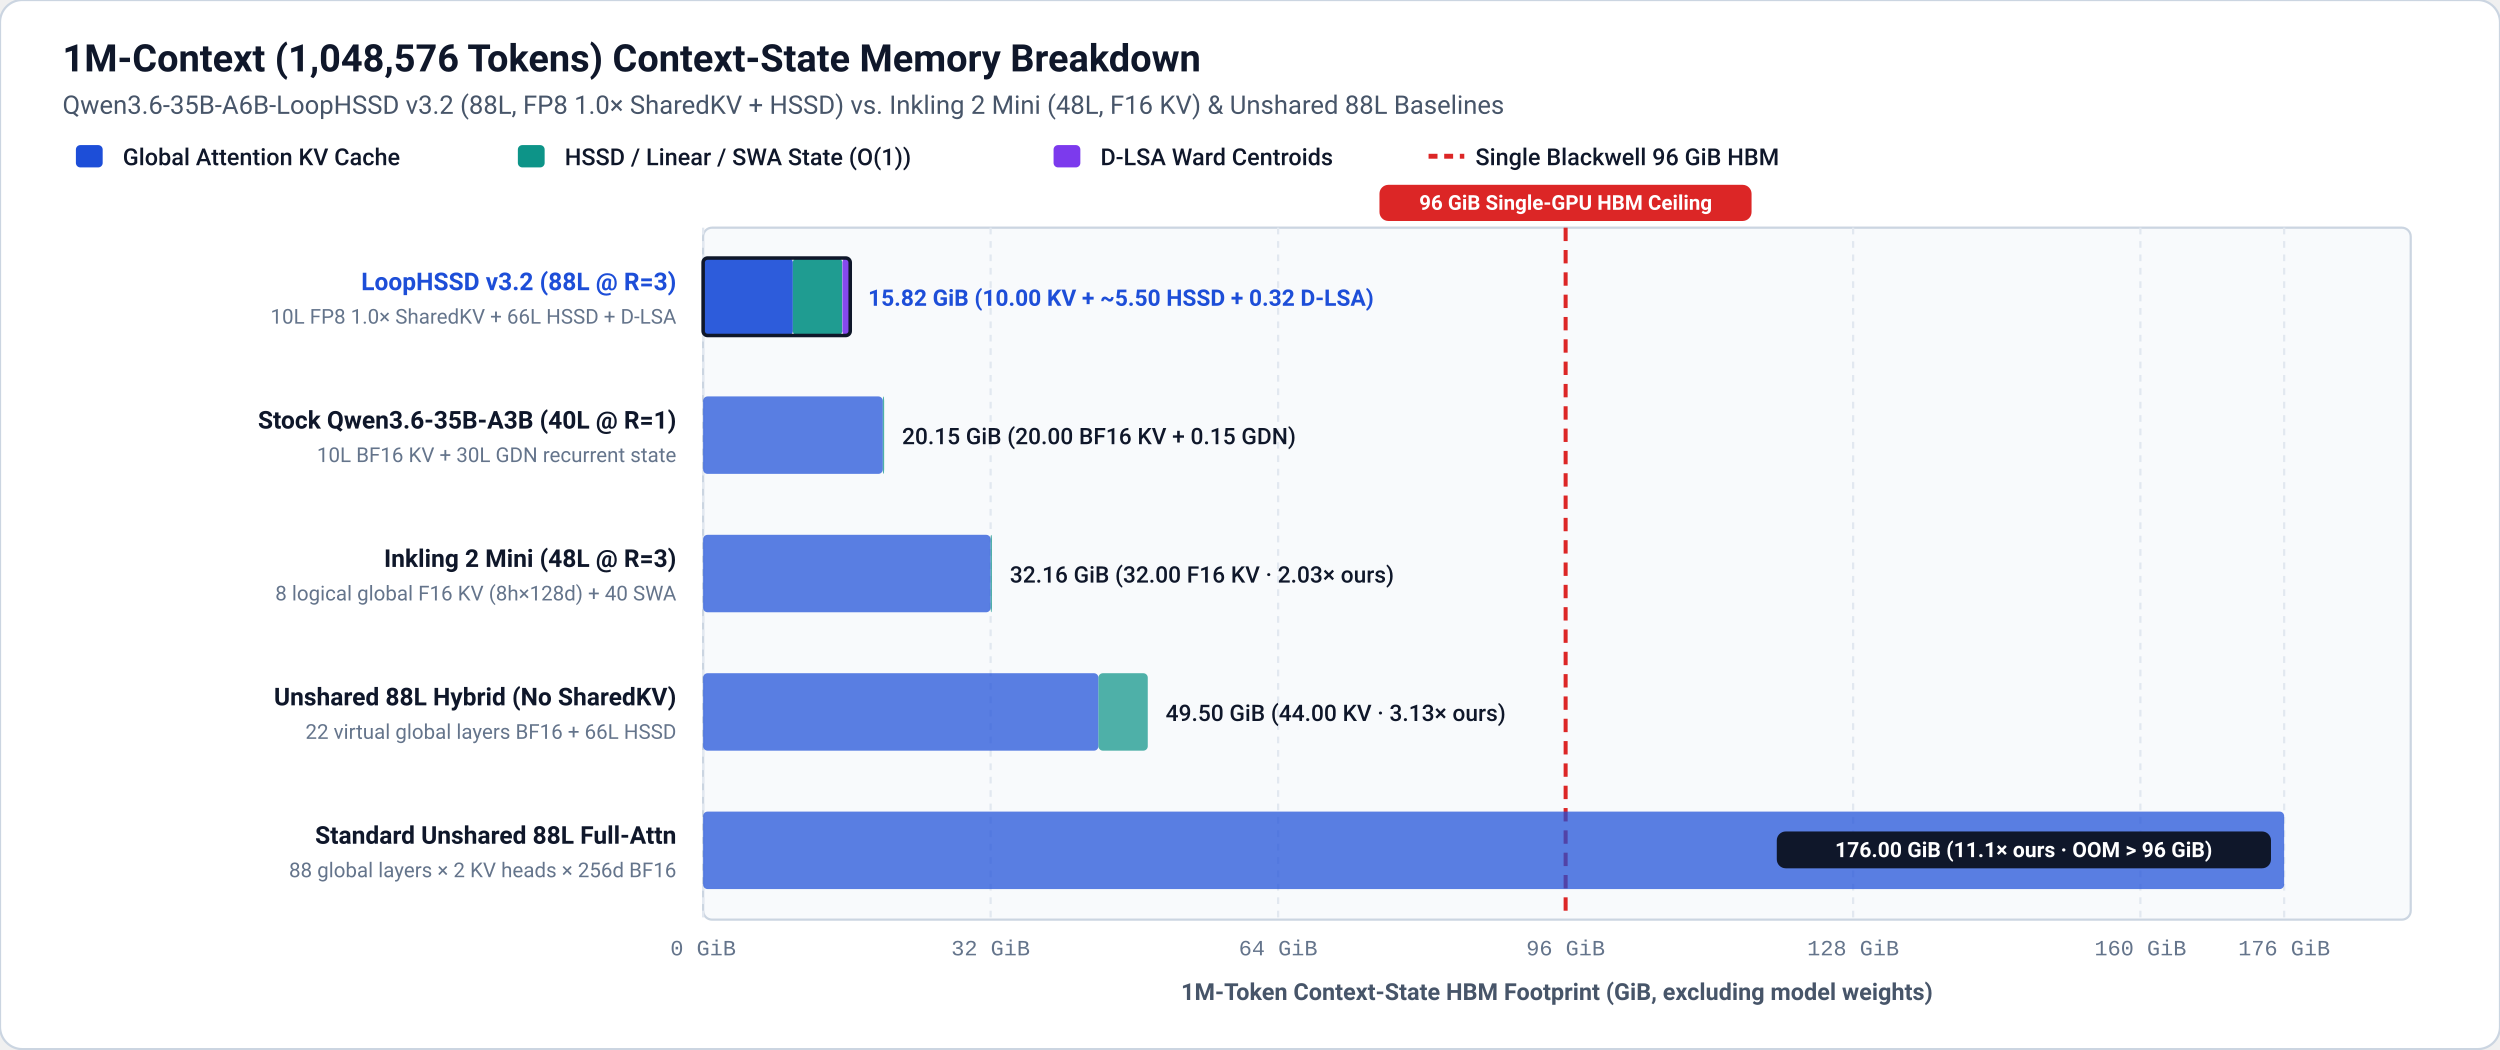
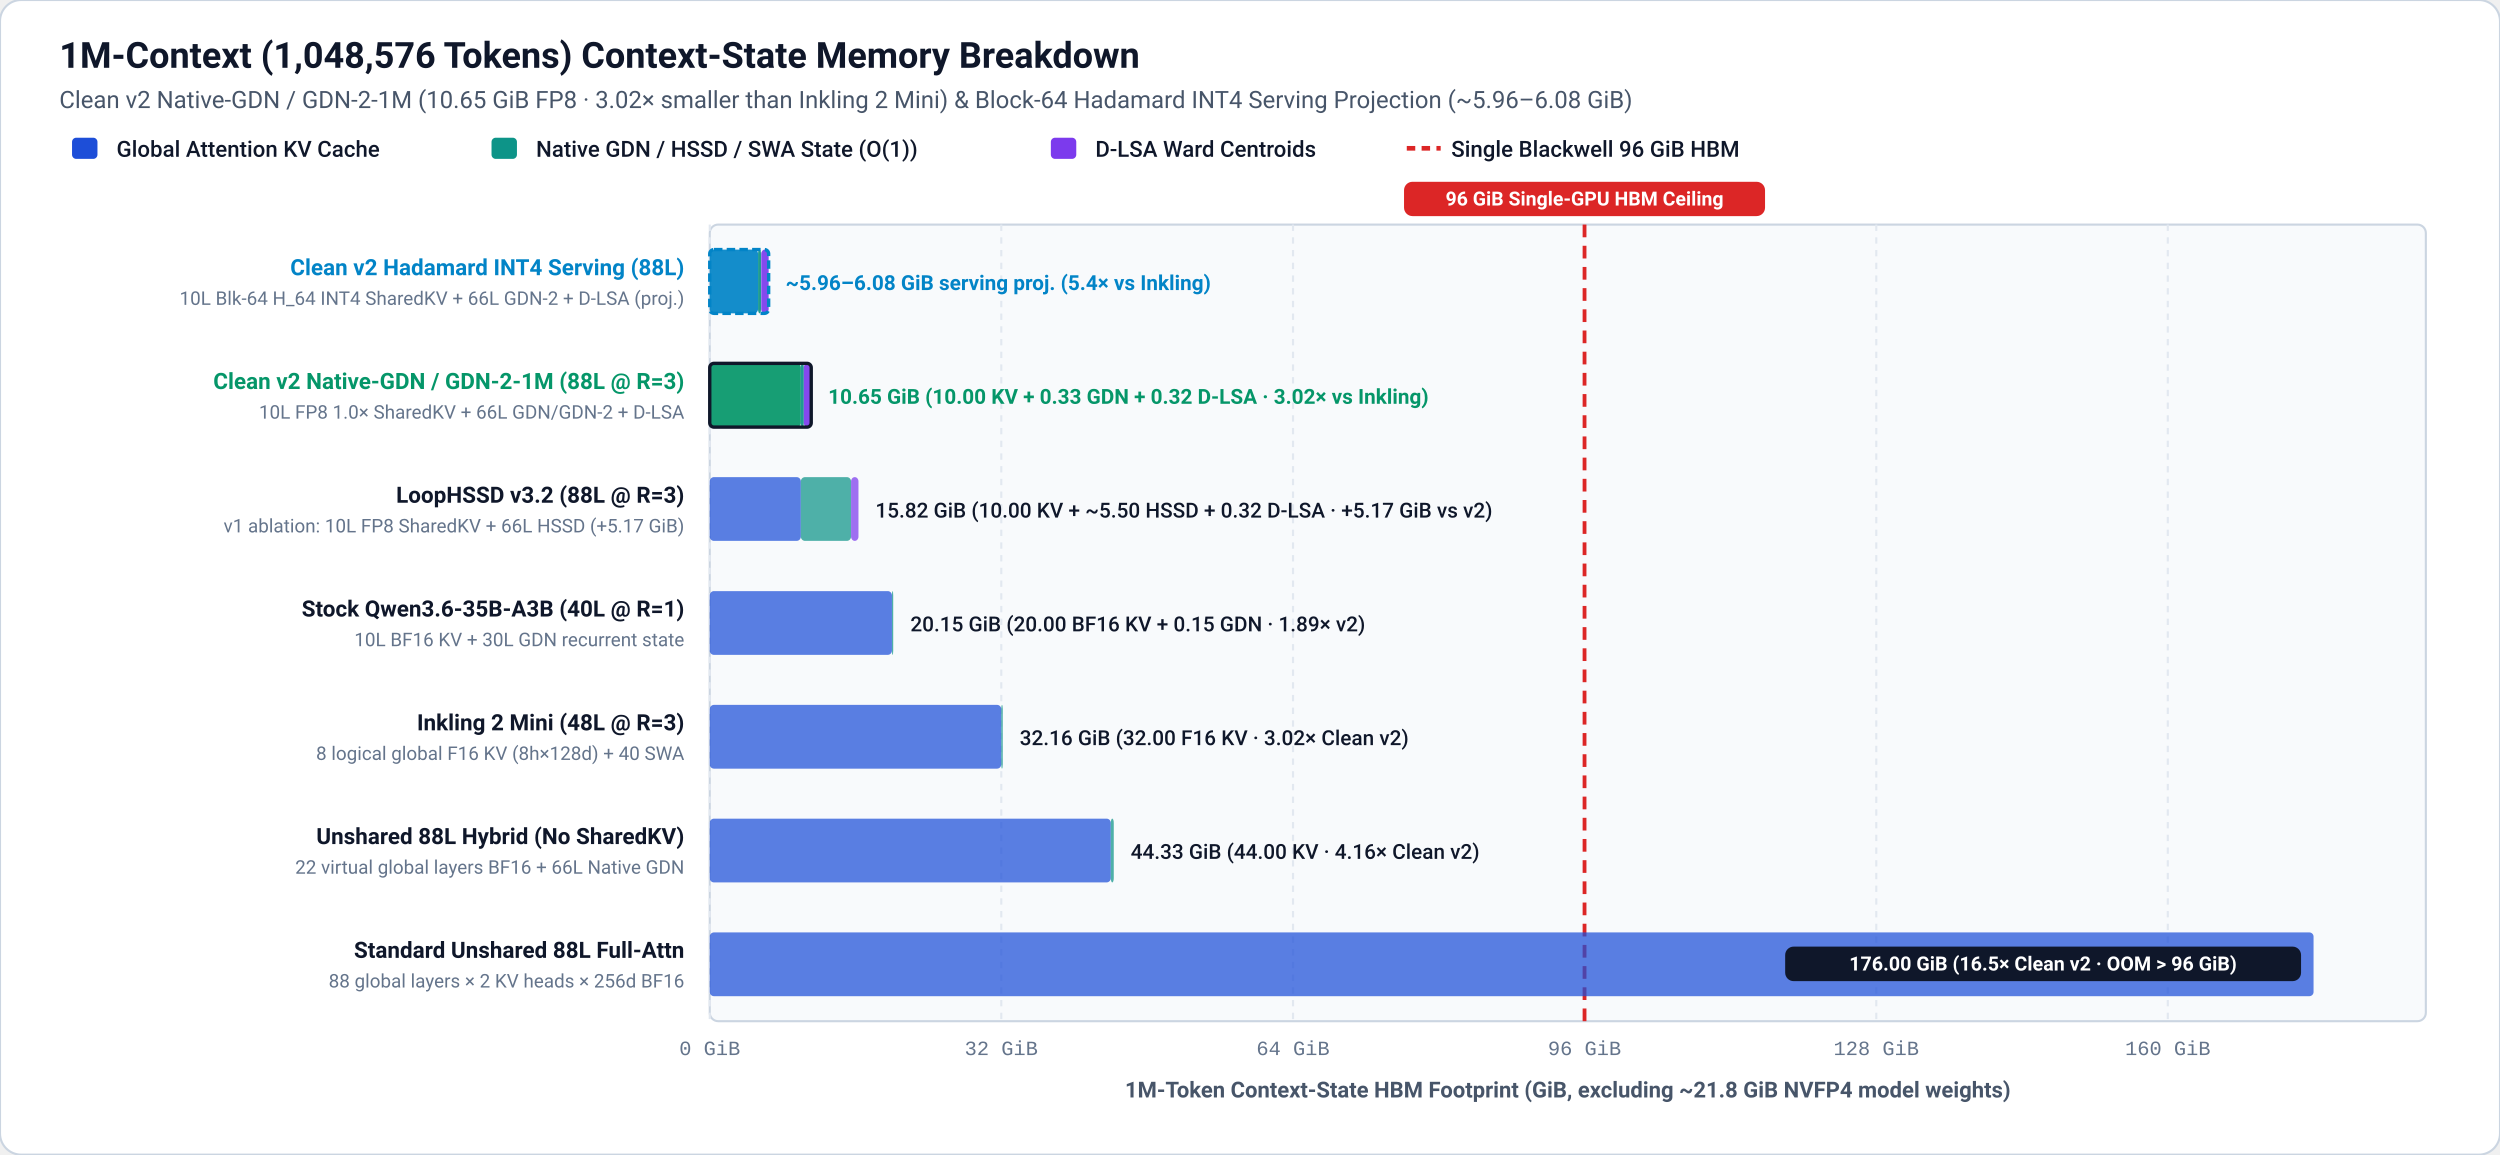
- <svg xmlns="http://www.w3.org/2000/svg" width="1120" height="470" viewBox="0 0 1120 470" role="img" aria-label="1M-Context (1,048,576 Tokens) Context-State Memory Breakdown">
+ <svg xmlns="http://www.w3.org/2000/svg" width="1180" height="545" viewBox="0 0 1180 545" role="img" aria-label="1M-Context (1,048,576 Tokens) Context-State Memory Breakdown">
  <defs>
    <style type="text/css">
text { font-family: -apple-system, BlinkMacSystemFont, 'Segoe UI', Roboto, Helvetica, Arial, sans-serif; }
.mono { font-family: 'SFMono-Regular', Menlo, Consolas, 'Liberation Mono', monospace; }
</style>
  </defs>
-   <rect x="0" y="0" width="1120" height="470" rx="10" fill="#ffffff" stroke="#cbd5e1" stroke-width="1" />
+   <rect x="0" y="0" width="1180" height="545" rx="10" fill="#ffffff" stroke="#cbd5e1" stroke-width="1" />
  <text x="28" y="32" font-size="17" font-weight="700" fill="#0f172a">1M-Context (1,048,576 Tokens) Context-State Memory Breakdown</text>
-   <text x="28" y="51" font-size="11.5" fill="#475569">Qwen3.6-35B-A6B-LoopHSSD v3.2 (88L, FP8 1.0× SharedKV + HSSD) vs. Inkling 2 Mini (48L, F16 KV) &amp; Unshared 88L Baselines</text>
+   <text x="28" y="51" font-size="11.3" fill="#475569">Clean v2 Native-GDN / GDN-2-1M (10.65 GiB FP8 · 3.02× smaller than Inkling 2 Mini) &amp; Block-64 Hadamard INT4 Serving Projection (~5.96–6.08 GiB)</text>
  <rect x="34.0" y="65.0" width="12.0" height="10.0" rx="2.0" fill="#1d4ed8" stroke="none" stroke-width="1.0" />
  <text x="55.0" y="74.0" font-size="10.5" font-weight="500" fill="#0f172a" text-anchor="start">Global Attention KV Cache</text>
  <rect x="232.0" y="65.0" width="12.0" height="10.0" rx="2.0" fill="#0d9488" stroke="none" stroke-width="1.0" />
-   <text x="253.0" y="74.0" font-size="10.5" font-weight="500" fill="#0f172a" text-anchor="start">HSSD / Linear / SWA State (O(1))</text>
-   <rect x="472.0" y="65.0" width="12.0" height="10.0" rx="2.0" fill="#7c3aed" stroke="none" stroke-width="1.0" />
-   <text x="493.0" y="74.0" font-size="10.5" font-weight="500" fill="#0f172a" text-anchor="start">D-LSA Ward Centroids</text>
-   <line x1="640.0" y1="70.0" x2="656.0" y2="70.0" stroke="#dc2626" stroke-width="2.2" stroke-dasharray="4,3" />
-   <text x="661.0" y="74.0" font-size="10.5" font-weight="500" fill="#0f172a" text-anchor="start">Single Blackwell 96 GiB HBM</text>
-   <rect x="315.0" y="102.0" width="765.0" height="310.0" rx="4.0" fill="#f8fafc" stroke="#cbd5e1" stroke-width="1.0" />
-   <line x1="315.0" y1="102.0" x2="315.0" y2="412.0" stroke="#e2e8f0" stroke-width="1.0" stroke-dasharray="3,3" />
-   <text x="315.0" y="428.0" font-size="9.8" font-weight="400" fill="#64748b" text-anchor="middle" class="mono">0 GiB</text>
-   <line x1="443.8" y1="102.0" x2="443.8" y2="412.0" stroke="#e2e8f0" stroke-width="1.0" stroke-dasharray="3,3" />
-   <text x="443.8" y="428.0" font-size="9.8" font-weight="400" fill="#64748b" text-anchor="middle" class="mono">32 GiB</text>
-   <line x1="572.6" y1="102.0" x2="572.6" y2="412.0" stroke="#e2e8f0" stroke-width="1.0" stroke-dasharray="3,3" />
-   <text x="572.6" y="428.0" font-size="9.8" font-weight="400" fill="#64748b" text-anchor="middle" class="mono">64 GiB</text>
-   <line x1="701.4" y1="102.0" x2="701.4" y2="412.0" stroke="#dc2626" stroke-width="1.8" stroke-dasharray="6,4" />
-   <rect x="618.0" y="82.8" width="166.7" height="16.2" rx="4.0" fill="#dc2626" stroke="none" stroke-width="1.0" />
-   <text x="701.4" y="94.0" font-size="9.2" font-weight="600" fill="#ffffff" text-anchor="middle">96 GiB Single-GPU HBM Ceiling</text>
-   <text x="701.4" y="428.0" font-size="9.8" font-weight="400" fill="#64748b" text-anchor="middle" class="mono">96 GiB</text>
-   <line x1="830.2" y1="102.0" x2="830.2" y2="412.0" stroke="#e2e8f0" stroke-width="1.0" stroke-dasharray="3,3" />
-   <text x="830.2" y="428.0" font-size="9.8" font-weight="400" fill="#64748b" text-anchor="middle" class="mono">128 GiB</text>
-   <line x1="958.9" y1="102.0" x2="958.9" y2="412.0" stroke="#e2e8f0" stroke-width="1.0" stroke-dasharray="3,3" />
-   <text x="958.9" y="428.0" font-size="9.8" font-weight="400" fill="#64748b" text-anchor="middle" class="mono">160 GiB</text>
-   <line x1="1023.3" y1="102.0" x2="1023.3" y2="412.0" stroke="#e2e8f0" stroke-width="1.0" stroke-dasharray="3,3" />
-   <text x="1023.3" y="428.0" font-size="9.8" font-weight="400" fill="#64748b" text-anchor="middle" class="mono">176 GiB</text>
-   <text x="697.5" y="448.0" font-size="10.5" font-weight="600" fill="#475569" text-anchor="middle">1M-Token Context-State HBM Footprint (GiB, excluding model weights)</text>
-   <text x="303.0" y="130.0" font-size="11.0" font-weight="700" fill="#1d4ed8" text-anchor="end">LoopHSSD v3.2 (88L @ R=3)</text>
-   <text x="303.0" y="145.0" font-size="9.2" font-weight="400" fill="#64748b" text-anchor="end">10L FP8 1.0× SharedKV + 66L HSSD + D-LSA</text>
-   <rect x="315.0" y="115.6" width="40.2" height="34.7" rx="2.0" fill="#1d4ed8" fill-opacity="0.92" stroke="none" stroke-width="1.0" />
-   <rect x="355.2" y="115.6" width="22.1" height="34.7" rx="2.0" fill="#0d9488" fill-opacity="0.92" stroke="none" stroke-width="1.0" />
-   <rect x="377.4" y="115.6" width="3.5" height="34.7" rx="2.0" fill="#7c3aed" fill-opacity="0.92" stroke="none" stroke-width="1.0" />
-   <rect x="315.0" y="115.6" width="65.9" height="34.7" rx="2.0" fill="none" stroke="#0f172a" stroke-width="1.6" />
-   <text x="388.9" y="137.0" font-size="10.2" font-weight="700" fill="#1d4ed8" text-anchor="start">15.82 GiB (10.00 KV + ~5.50 HSSD + 0.32 D-LSA)</text>
-   <text x="303.0" y="192.0" font-size="11.0" font-weight="600" fill="#0f172a" text-anchor="end">Stock Qwen3.6-35B-A3B (40L @ R=1)</text>
-   <text x="303.0" y="207.0" font-size="9.2" font-weight="400" fill="#64748b" text-anchor="end">10L BF16 KV + 30L GDN recurrent state</text>
-   <rect x="315.0" y="177.6" width="80.5" height="34.7" rx="2.0" fill="#1d4ed8" fill-opacity="0.72" stroke="none" stroke-width="1.0" />
-   <rect x="395.5" y="177.6" width="0.6" height="34.7" rx="2.0" fill="#0d9488" fill-opacity="0.72" stroke="none" stroke-width="1.0" />
-   <text x="404.1" y="199.0" font-size="10.2" font-weight="500" fill="#0f172a" text-anchor="start">20.15 GiB (20.00 BF16 KV + 0.15 GDN)</text>
-   <text x="303.0" y="254.0" font-size="11.0" font-weight="600" fill="#0f172a" text-anchor="end">Inkling 2 Mini (48L @ R=3)</text>
-   <text x="303.0" y="269.0" font-size="9.2" font-weight="400" fill="#64748b" text-anchor="end">8 logical global F16 KV (8h×128d) + 40 SWA</text>
-   <rect x="315.0" y="239.6" width="128.8" height="34.7" rx="2.0" fill="#1d4ed8" fill-opacity="0.72" stroke="none" stroke-width="1.0" />
-   <rect x="443.8" y="239.6" width="0.6" height="34.7" rx="2.0" fill="#0d9488" fill-opacity="0.72" stroke="none" stroke-width="1.0" />
-   <text x="452.4" y="261.0" font-size="10.2" font-weight="500" fill="#0f172a" text-anchor="start">32.16 GiB (32.00 F16 KV · 2.03× ours)</text>
-   <text x="303.0" y="316.0" font-size="11.0" font-weight="600" fill="#0f172a" text-anchor="end">Unshared 88L Hybrid (No SharedKV)</text>
-   <text x="303.0" y="331.0" font-size="9.2" font-weight="400" fill="#64748b" text-anchor="end">22 virtual global layers BF16 + 66L HSSD</text>
-   <rect x="315.0" y="301.6" width="177.1" height="34.7" rx="2.0" fill="#1d4ed8" fill-opacity="0.72" stroke="none" stroke-width="1.0" />
-   <rect x="492.1" y="301.6" width="22.1" height="34.7" rx="2.0" fill="#0d9488" fill-opacity="0.72" stroke="none" stroke-width="1.0" />
-   <text x="522.2" y="323.0" font-size="10.2" font-weight="500" fill="#0f172a" text-anchor="start">49.50 GiB (44.00 KV · 3.13× ours)</text>
-   <text x="303.0" y="378.0" font-size="11.0" font-weight="600" fill="#0f172a" text-anchor="end">Standard Unshared 88L Full-Attn</text>
-   <text x="303.0" y="393.0" font-size="9.2" font-weight="400" fill="#64748b" text-anchor="end">88 global layers × 2 KV heads × 256d BF16</text>
-   <rect x="315.0" y="363.6" width="708.3" height="34.7" rx="2.0" fill="#1d4ed8" fill-opacity="0.72" stroke="none" stroke-width="1.0" />
-   <rect x="796.0" y="372.5" width="221.4" height="16.5" rx="4.0" fill="#0f172a" stroke="none" stroke-width="1.0" />
-   <text x="906.6" y="384.0" font-size="9.5" font-weight="600" fill="#ffffff" text-anchor="middle">176.00 GiB (11.1× ours · OOM &gt; 96 GiB)</text>
+   <text x="253.0" y="74.0" font-size="10.5" font-weight="500" fill="#0f172a" text-anchor="start">Native GDN / HSSD / SWA State (O(1))</text>
+   <rect x="496.0" y="65.0" width="12.0" height="10.0" rx="2.0" fill="#7c3aed" stroke="none" stroke-width="1.0" />
+   <text x="517.0" y="74.0" font-size="10.5" font-weight="500" fill="#0f172a" text-anchor="start">D-LSA Ward Centroids</text>
+   <line x1="664.0" y1="70.0" x2="680.0" y2="70.0" stroke="#dc2626" stroke-width="2.2" stroke-dasharray="4,3" />
+   <text x="685.0" y="74.0" font-size="10.5" font-weight="500" fill="#0f172a" text-anchor="start">Single Blackwell 96 GiB HBM</text>
+   <rect x="335.0" y="106.0" width="810.0" height="376.0" rx="4.0" fill="#f8fafc" stroke="#cbd5e1" stroke-width="1.0" />
+   <line x1="335.0" y1="106.0" x2="335.0" y2="482.0" stroke="#e2e8f0" stroke-width="1.0" stroke-dasharray="3,3" />
+   <text x="335.0" y="498.0" font-size="9.6" font-weight="400" fill="#64748b" text-anchor="middle" class="mono">0 GiB</text>
+   <line x1="472.6" y1="106.0" x2="472.6" y2="482.0" stroke="#e2e8f0" stroke-width="1.0" stroke-dasharray="3,3" />
+   <text x="472.6" y="498.0" font-size="9.6" font-weight="400" fill="#64748b" text-anchor="middle" class="mono">32 GiB</text>
+   <line x1="610.3" y1="106.0" x2="610.3" y2="482.0" stroke="#e2e8f0" stroke-width="1.0" stroke-dasharray="3,3" />
+   <text x="610.3" y="498.0" font-size="9.6" font-weight="400" fill="#64748b" text-anchor="middle" class="mono">64 GiB</text>
+   <line x1="747.9" y1="106.0" x2="747.9" y2="482.0" stroke="#dc2626" stroke-width="1.8" stroke-dasharray="6,4" />
+   <rect x="662.7" y="85.8" width="170.4" height="16.2" rx="4.0" fill="#dc2626" stroke="none" stroke-width="1.0" />
+   <text x="747.9" y="97.0" font-size="9.2" font-weight="600" fill="#ffffff" text-anchor="middle">96 GiB Single-GPU HBM Ceiling</text>
+   <text x="747.9" y="498.0" font-size="9.6" font-weight="400" fill="#64748b" text-anchor="middle" class="mono">96 GiB</text>
+   <line x1="885.6" y1="106.0" x2="885.6" y2="482.0" stroke="#e2e8f0" stroke-width="1.0" stroke-dasharray="3,3" />
+   <text x="885.6" y="498.0" font-size="9.6" font-weight="400" fill="#64748b" text-anchor="middle" class="mono">128 GiB</text>
+   <line x1="1023.2" y1="106.0" x2="1023.2" y2="482.0" stroke="#e2e8f0" stroke-width="1.0" stroke-dasharray="3,3" />
+   <text x="1023.2" y="498.0" font-size="9.6" font-weight="400" fill="#64748b" text-anchor="middle" class="mono">160 GiB</text>
+   <text x="740.0" y="518.0" font-size="10.4" font-weight="600" fill="#475569" text-anchor="middle">1M-Token Context-State HBM Footprint (GiB, excluding ~21.8 GiB NVFP4 model weights)</text>
+   <text x="323.0" y="129.9" font-size="10.6" font-weight="700" fill="#0284c7" text-anchor="end">Clean v2 Hadamard INT4 Serving (88L)</text>
+   <text x="323.0" y="143.9" font-size="8.9" font-weight="400" fill="#64748b" text-anchor="end">10L Blk-64 H_64 INT4 SharedKV + 66L GDN-2 + D-LSA (proj.)</text>
+   <rect x="335.0" y="117.8" width="22.8" height="30.1" rx="2.0" fill="#0284c7" fill-opacity="0.92" stroke="none" stroke-width="1.0" />
+   <rect x="357.8" y="117.8" width="1.4" height="30.1" rx="2.0" fill="#0d9488" fill-opacity="0.92" stroke="none" stroke-width="1.0" />
+   <rect x="359.3" y="117.8" width="3.5" height="30.1" rx="2.0" fill="#7c3aed" fill-opacity="0.92" stroke="none" stroke-width="1.0" />
+   <rect x="335.0" y="117.8" width="27.8" height="30.1" rx="2.0" fill="none" stroke="#0284c7" stroke-width="1.6" stroke-dasharray="4,2" />
+   <text x="370.8" y="136.9" font-size="9.8" font-weight="700" fill="#0284c7" text-anchor="start">~5.96–6.08 GiB serving proj. (5.4× vs Inkling)</text>
+   <text x="323.0" y="183.6" font-size="10.6" font-weight="700" fill="#059669" text-anchor="end">Clean v2 Native-GDN / GDN-2-1M (88L @ R=3)</text>
+   <text x="323.0" y="197.6" font-size="8.9" font-weight="400" fill="#64748b" text-anchor="end">10L FP8 1.0× SharedKV + 66L GDN/GDN-2 + D-LSA</text>
+   <rect x="335.0" y="171.5" width="43.0" height="30.1" rx="2.0" fill="#059669" fill-opacity="0.92" stroke="none" stroke-width="1.0" />
+   <rect x="378.0" y="171.5" width="1.4" height="30.1" rx="2.0" fill="#0d9488" fill-opacity="0.92" stroke="none" stroke-width="1.0" />
+   <rect x="379.4" y="171.5" width="3.5" height="30.1" rx="2.0" fill="#7c3aed" fill-opacity="0.92" stroke="none" stroke-width="1.0" />
+   <rect x="335.0" y="171.5" width="47.9" height="30.1" rx="2.0" fill="none" stroke="#0f172a" stroke-width="1.6" />
+   <text x="390.9" y="190.6" font-size="9.8" font-weight="700" fill="#059669" text-anchor="start">10.65 GiB (10.00 KV + 0.33 GDN + 0.32 D-LSA · 3.02× vs Inkling)</text>
+   <text x="323.0" y="237.3" font-size="10.6" font-weight="600" fill="#0f172a" text-anchor="end">LoopHSSD v3.2 (88L @ R=3)</text>
+   <text x="323.0" y="251.3" font-size="8.9" font-weight="400" fill="#64748b" text-anchor="end">v1 ablation: 10L FP8 SharedKV + 66L HSSD (+5.17 GiB)</text>
+   <rect x="335.0" y="225.2" width="43.0" height="30.1" rx="2.0" fill="#1d4ed8" fill-opacity="0.72" stroke="none" stroke-width="1.0" />
+   <rect x="378.0" y="225.2" width="23.7" height="30.1" rx="2.0" fill="#0d9488" fill-opacity="0.72" stroke="none" stroke-width="1.0" />
+   <rect x="401.7" y="225.2" width="3.5" height="30.1" rx="2.0" fill="#7c3aed" fill-opacity="0.72" stroke="none" stroke-width="1.0" />
+   <text x="413.2" y="244.3" font-size="9.8" font-weight="500" fill="#0f172a" text-anchor="start">15.82 GiB (10.00 KV + ~5.50 HSSD + 0.32 D-LSA · +5.17 GiB vs v2)</text>
+   <text x="323.0" y="291.0" font-size="10.6" font-weight="600" fill="#0f172a" text-anchor="end">Stock Qwen3.6-35B-A3B (40L @ R=1)</text>
+   <text x="323.0" y="305.0" font-size="8.9" font-weight="400" fill="#64748b" text-anchor="end">10L BF16 KV + 30L GDN recurrent state</text>
+   <rect x="335.0" y="279.0" width="86.0" height="30.1" rx="2.0" fill="#1d4ed8" fill-opacity="0.72" stroke="none" stroke-width="1.0" />
+   <rect x="421.0" y="279.0" width="0.6" height="30.1" rx="2.0" fill="#0d9488" fill-opacity="0.72" stroke="none" stroke-width="1.0" />
+   <text x="429.7" y="298.0" font-size="9.8" font-weight="500" fill="#0f172a" text-anchor="start">20.15 GiB (20.00 BF16 KV + 0.15 GDN · 1.89× v2)</text>
+   <text x="323.0" y="344.7" font-size="10.6" font-weight="600" fill="#0f172a" text-anchor="end">Inkling 2 Mini (48L @ R=3)</text>
+   <text x="323.0" y="358.7" font-size="8.9" font-weight="400" fill="#64748b" text-anchor="end">8 logical global F16 KV (8h×128d) + 40 SWA</text>
+   <rect x="335.0" y="332.7" width="137.6" height="30.1" rx="2.0" fill="#1d4ed8" fill-opacity="0.72" stroke="none" stroke-width="1.0" />
+   <rect x="472.6" y="332.7" width="0.7" height="30.1" rx="2.0" fill="#0d9488" fill-opacity="0.72" stroke="none" stroke-width="1.0" />
+   <text x="481.3" y="351.7" font-size="9.8" font-weight="500" fill="#0f172a" text-anchor="start">32.16 GiB (32.00 F16 KV · 3.02× Clean v2)</text>
+   <text x="323.0" y="398.4" font-size="10.6" font-weight="600" fill="#0f172a" text-anchor="end">Unshared 88L Hybrid (No SharedKV)</text>
+   <text x="323.0" y="412.4" font-size="8.9" font-weight="400" fill="#64748b" text-anchor="end">22 virtual global layers BF16 + 66L Native GDN</text>
+   <rect x="335.0" y="386.4" width="189.3" height="30.1" rx="2.0" fill="#1d4ed8" fill-opacity="0.72" stroke="none" stroke-width="1.0" />
+   <rect x="524.3" y="386.4" width="1.4" height="30.1" rx="2.0" fill="#0d9488" fill-opacity="0.72" stroke="none" stroke-width="1.0" />
+   <text x="533.7" y="405.4" font-size="9.8" font-weight="500" fill="#0f172a" text-anchor="start">44.33 GiB (44.00 KV · 4.16× Clean v2)</text>
+   <text x="323.0" y="452.1" font-size="10.6" font-weight="600" fill="#0f172a" text-anchor="end">Standard Unshared 88L Full-Attn</text>
+   <text x="323.0" y="466.1" font-size="8.9" font-weight="400" fill="#64748b" text-anchor="end">88 global layers × 2 KV heads × 256d BF16</text>
+   <rect x="335.0" y="440.1" width="757.0" height="30.1" rx="2.0" fill="#1d4ed8" fill-opacity="0.72" stroke="none" stroke-width="1.0" />
+   <rect x="842.6" y="446.8" width="243.5" height="16.3" rx="4.0" fill="#0f172a" stroke="none" stroke-width="1.0" />
+   <text x="964.3" y="458.1" font-size="9.3" font-weight="600" fill="#ffffff" text-anchor="middle">176.00 GiB (16.5× Clean v2 · OOM &gt; 96 GiB)</text>
</svg>
